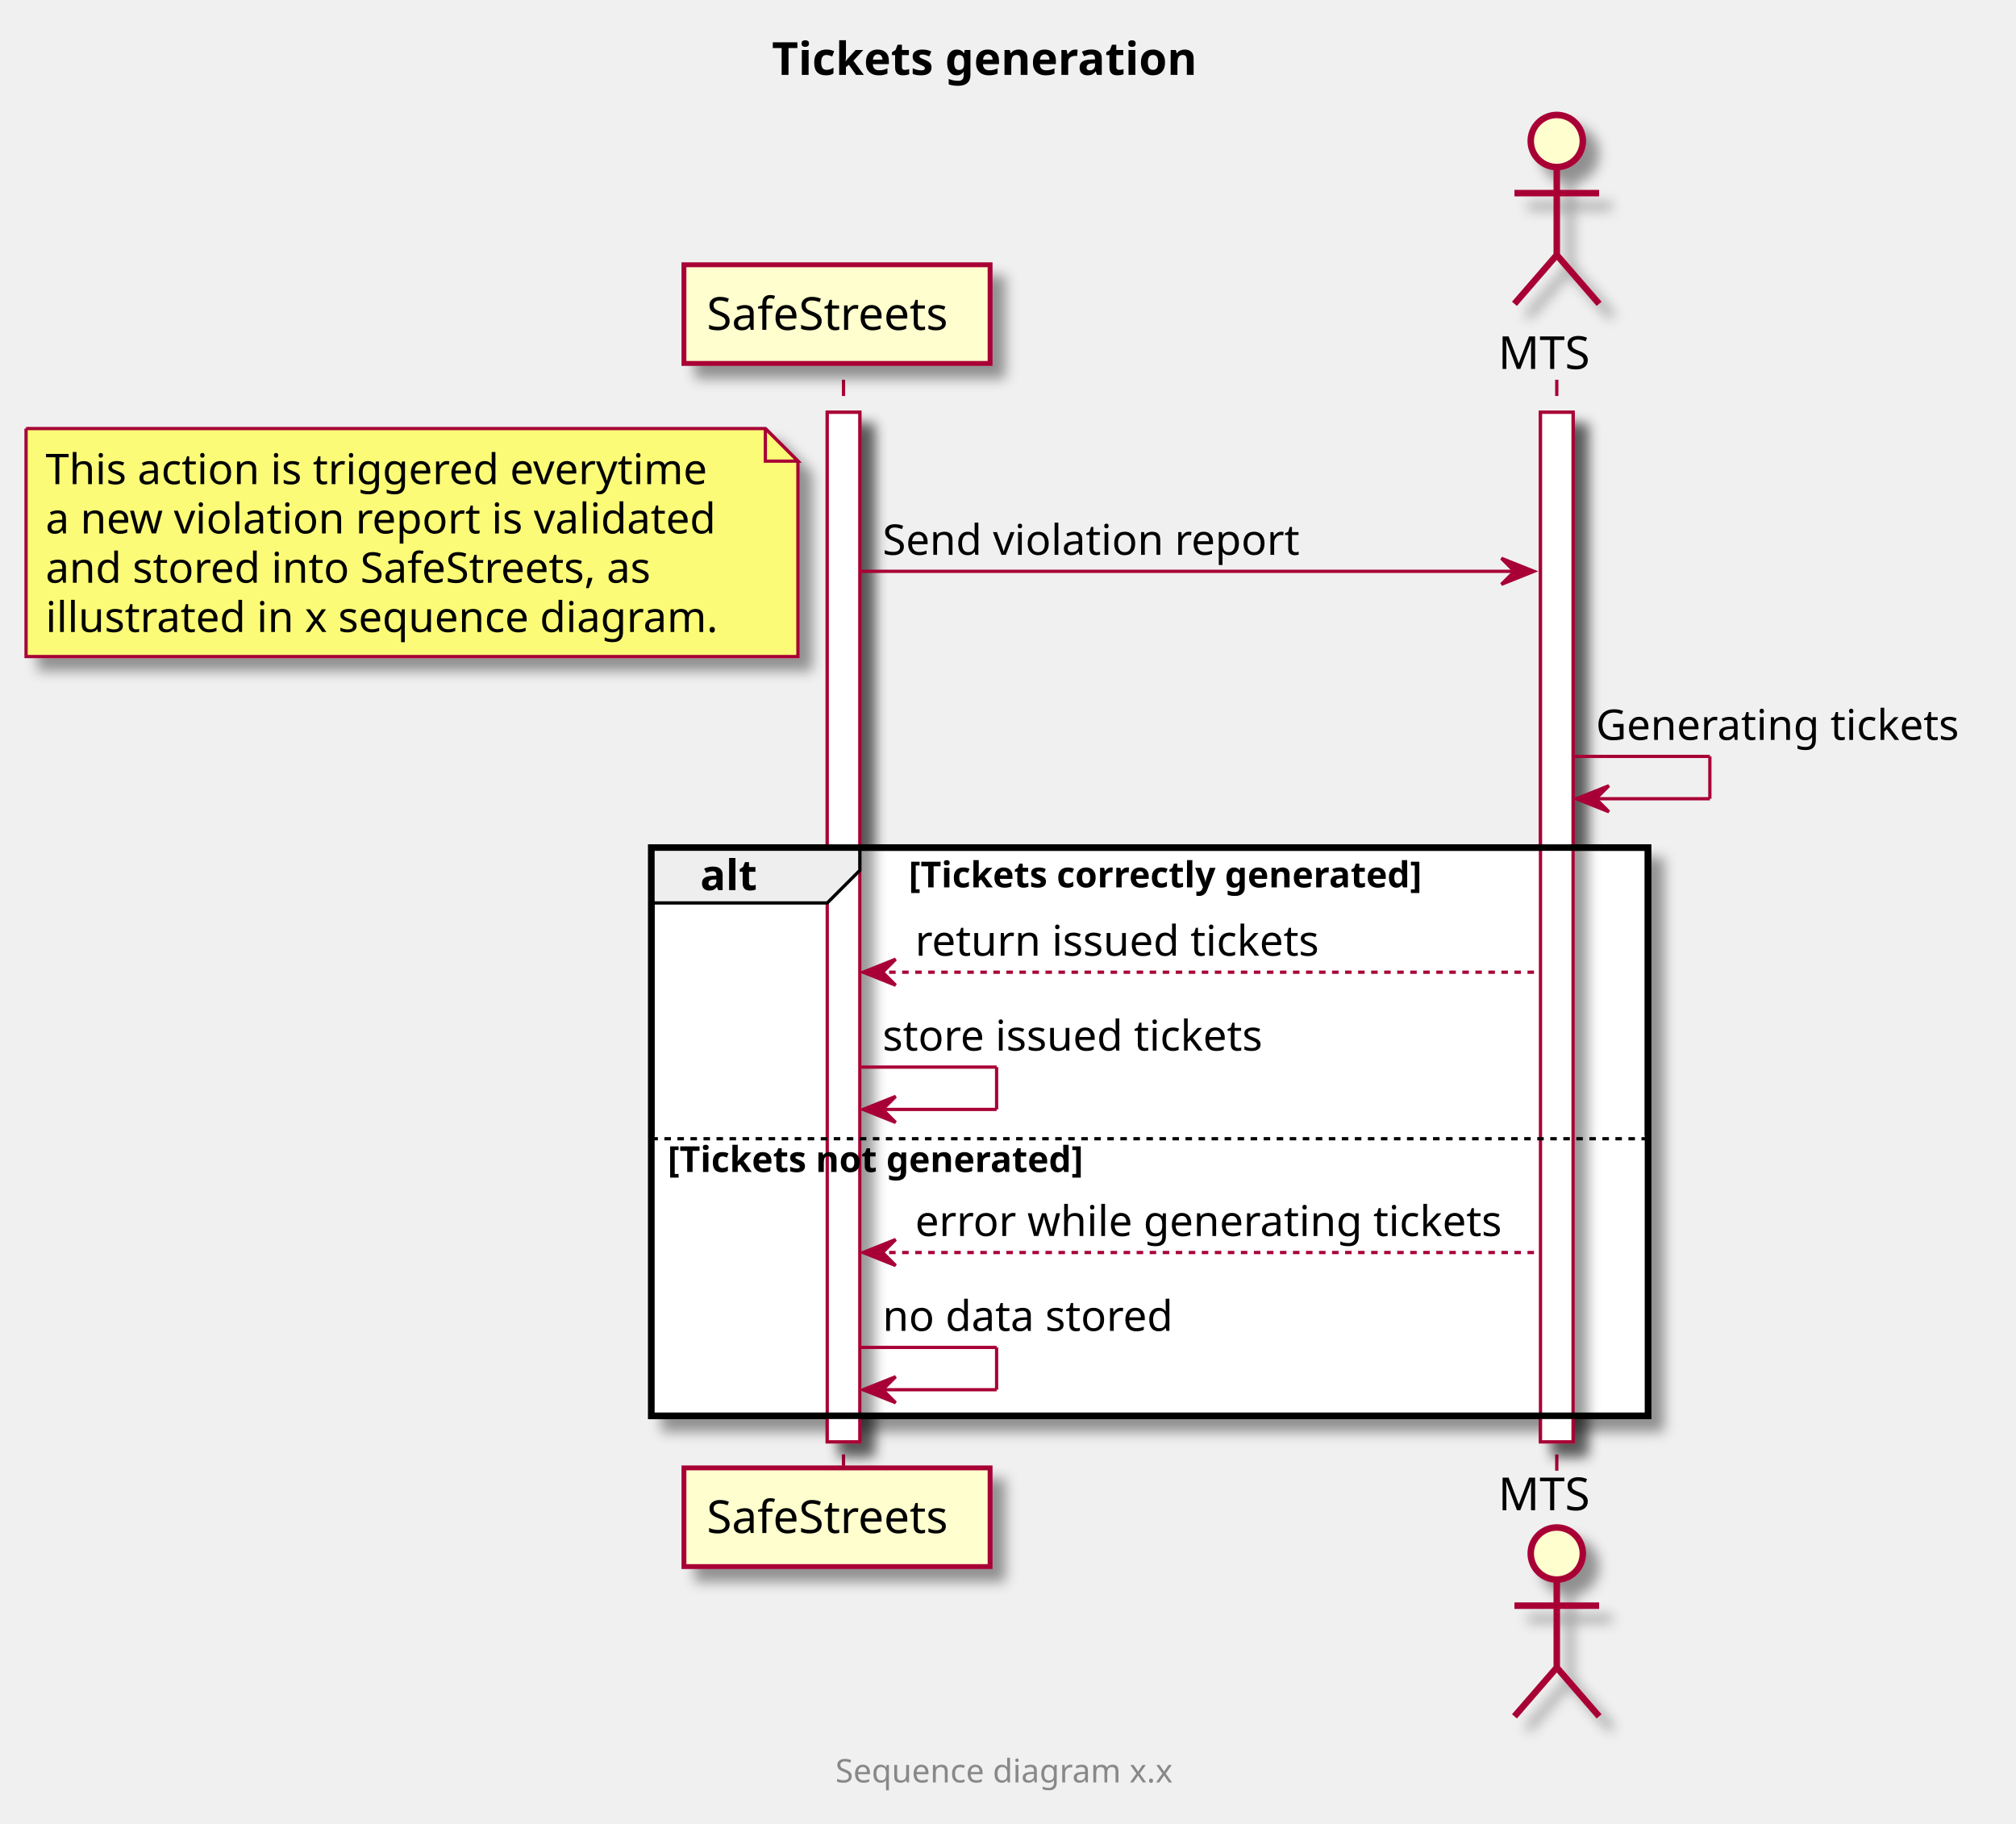
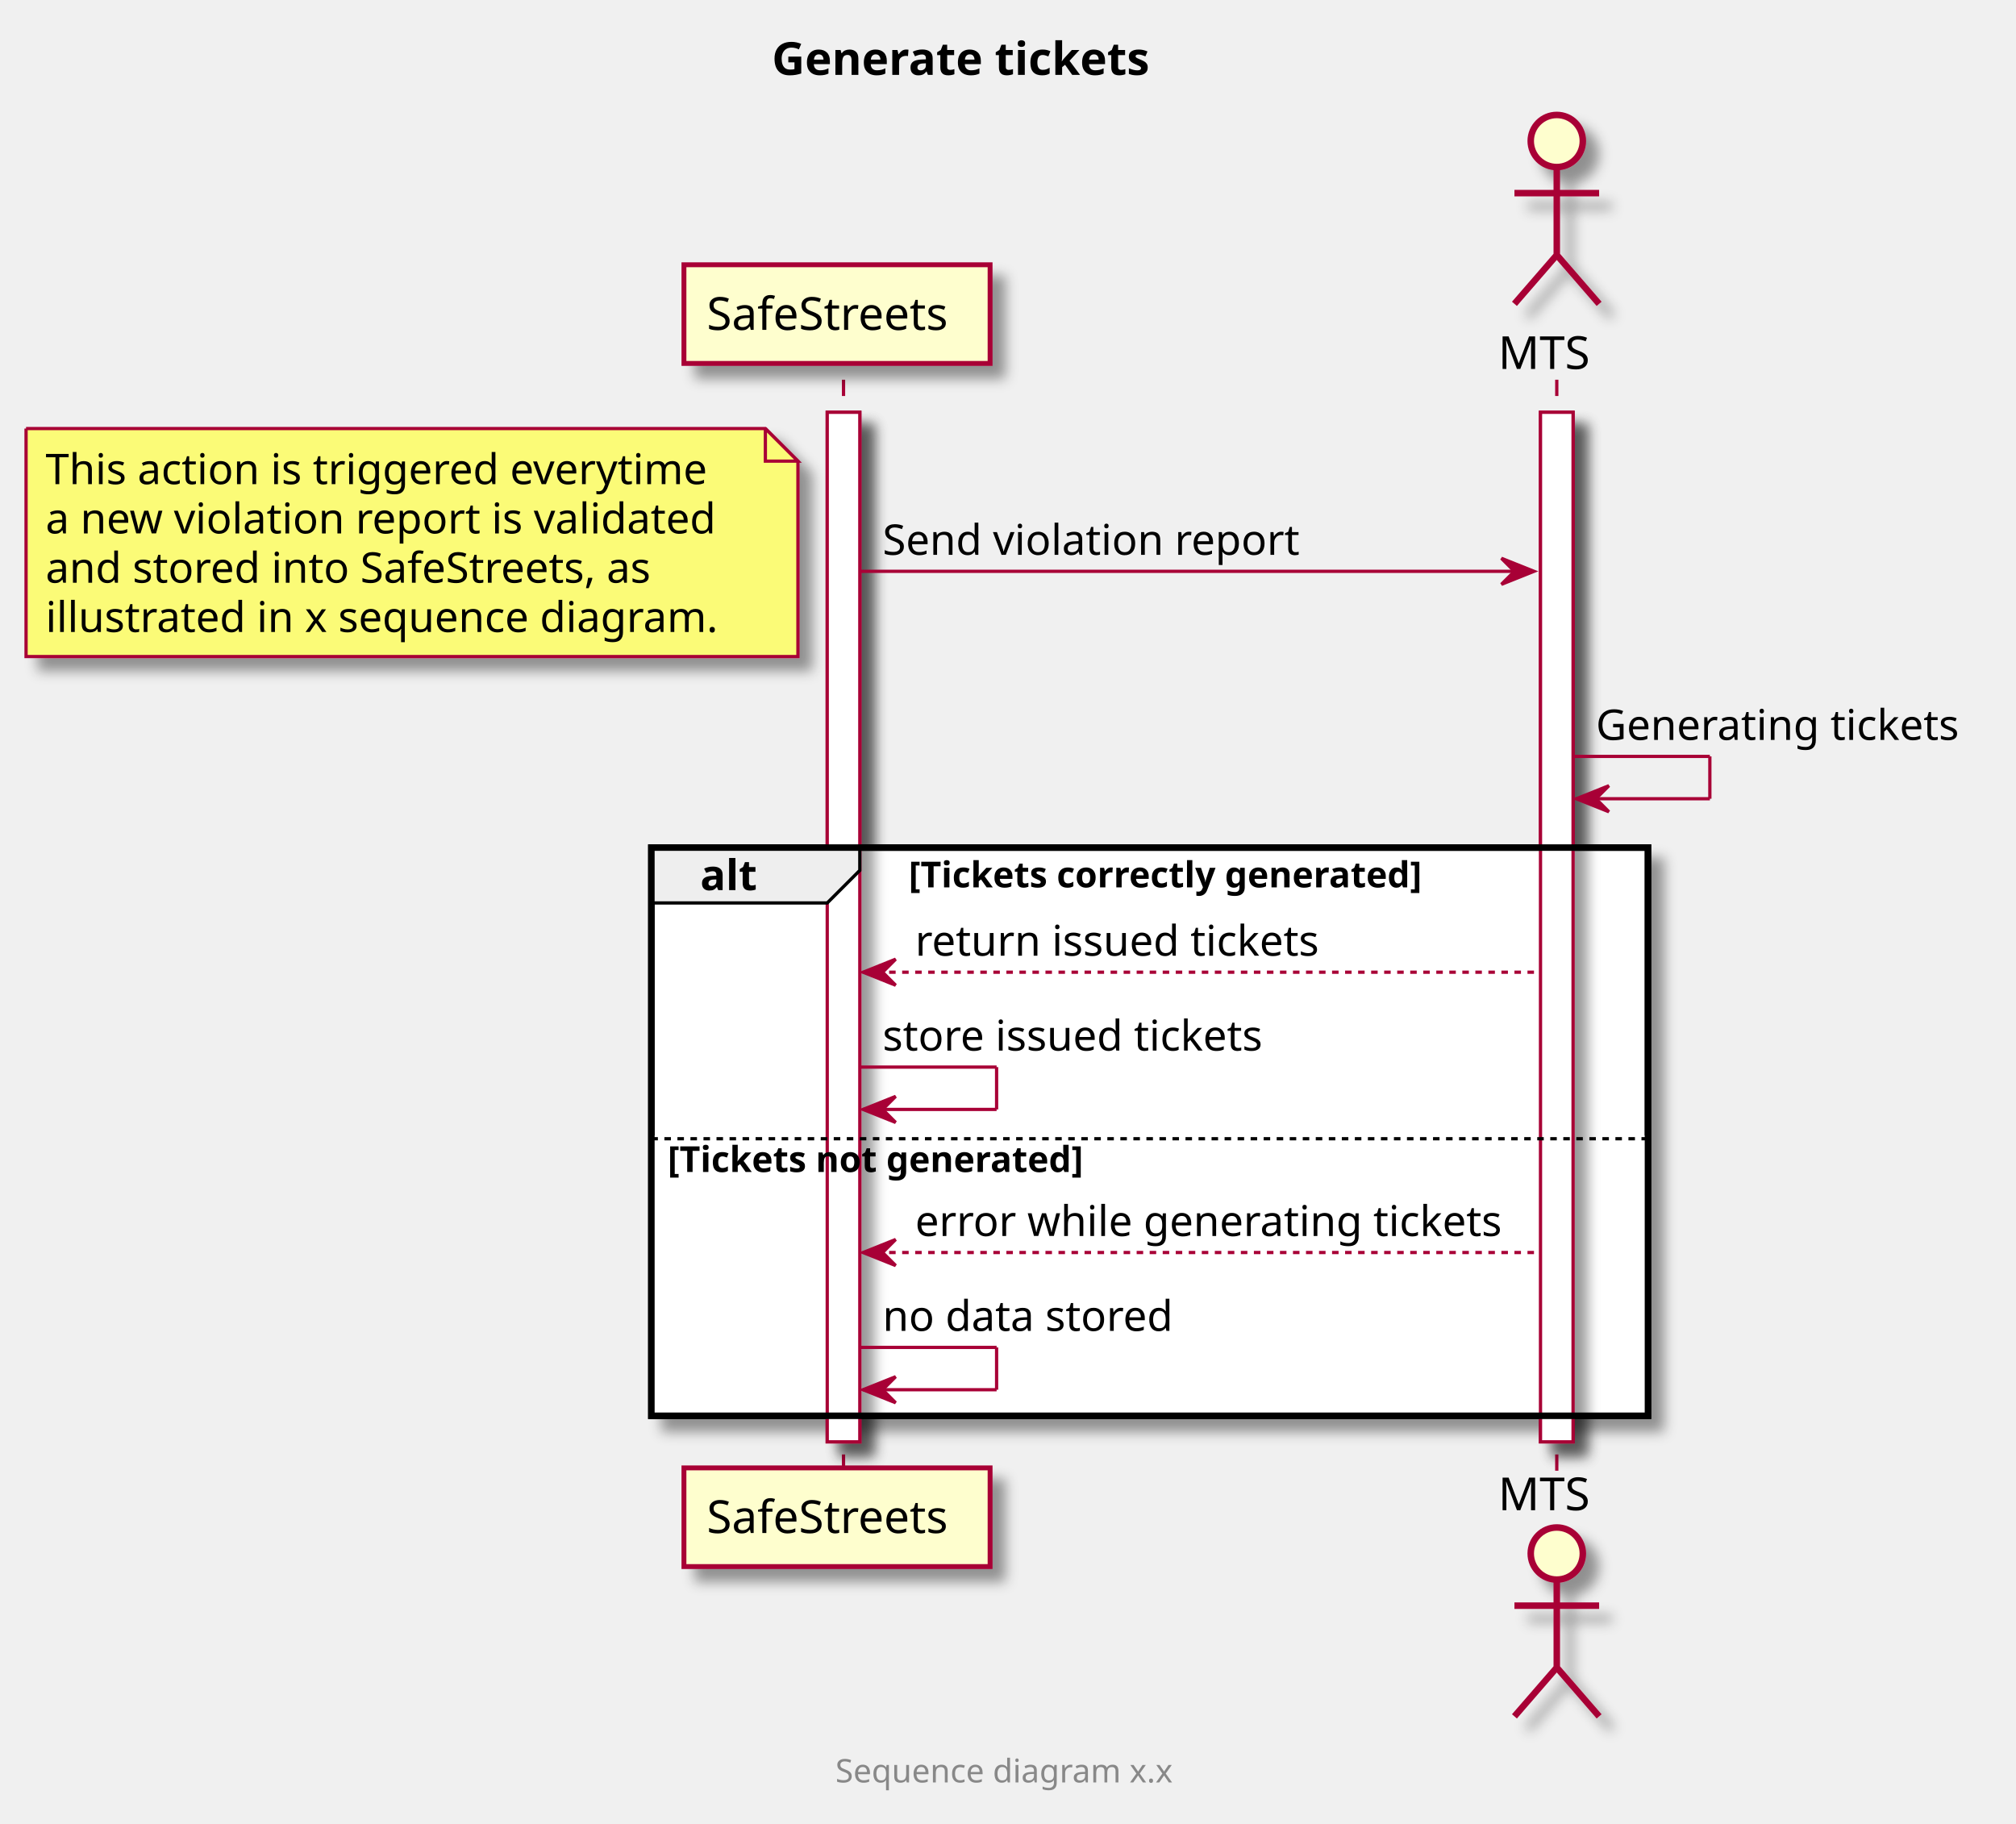
<svg xmlns="http://www.w3.org/2000/svg" contentScriptType="application/ecmascript" contentStyleType="text/css" height="560px" preserveAspectRatio="none" style="width:619px;height:560px;" version="1.1" viewBox="0 0 619 560" width="619px" zoomAndPan="magnify">
  <defs>
    <filter height="300%" id="f1beck9alplia7" width="300%" x="-1" y="-1">
      <feGaussianBlur result="blurOut" stdDeviation="2.0" />
      <feColorMatrix in="blurOut" result="blurOut2" type="matrix" values="0 0 0 0 0 0 0 0 0 0 0 0 0 0 0 0 0 0 .4 0" />
      <feOffset dx="4.0" dy="4.0" in="blurOut2" result="blurOut3" />
      <feBlend in="SourceGraphic" in2="blurOut3" mode="normal" />
    </filter>
  </defs>
  <g>
-     <text fill="#000000" font-family="sans-serif" font-size="14" font-weight="bold" lengthAdjust="spacingAndGlyphs" textLength="148" x="237" y="22.995">Tickets generation</text>
+     <text fill="#000000" font-family="sans-serif" font-size="14" font-weight="bold" lengthAdjust="spacingAndGlyphs" textLength="148" x="237" y="22.995">Generate tickets</text>
    <rect fill="#FFFFFF" filter="url(#f1beck9alplia7)" height="316.133" style="stroke: #A80036; stroke-width: 1.0;" width="10" x="254" y="126.594" />
    <rect fill="#FFFFFF" filter="url(#f1beck9alplia7)" height="316.133" style="stroke: #A80036; stroke-width: 1.0;" width="10" x="473" y="126.594" />
    <rect fill="#FFFFFF" filter="url(#f1beck9alplia7)" height="174.469" style="stroke: #000000; stroke-width: 2.0;" width="306" x="200" y="260.258" />
    <rect fill="#FFFFFF" height="86.07" style="stroke: none; stroke-width: 1.0;" width="306" x="200" y="348.656" />
    <line style="stroke: #A80036; stroke-width: 1.0; stroke-dasharray: 5.0,5.0;" x1="259" x2="259" y1="116.594" y2="451.727" />
    <line style="stroke: #A80036; stroke-width: 1.0; stroke-dasharray: 5.0,5.0;" x1="478" x2="478" y1="116.594" y2="451.727" />
    <rect fill="#FEFECE" filter="url(#f1beck9alplia7)" height="30.297" style="stroke: #A80036; stroke-width: 1.5;" width="94" x="210" y="81.297" />
    <text fill="#000000" font-family="sans-serif" font-size="14" lengthAdjust="spacingAndGlyphs" textLength="80" x="217" y="101.292">SafeStreets</text>
    <rect fill="#FEFECE" filter="url(#f1beck9alplia7)" height="30.297" style="stroke: #A80036; stroke-width: 1.5;" width="94" x="210" y="450.727" />
    <text fill="#000000" font-family="sans-serif" font-size="14" lengthAdjust="spacingAndGlyphs" textLength="80" x="217" y="470.722">SafeStreets</text>
    <text fill="#000000" font-family="sans-serif" font-size="14" lengthAdjust="spacingAndGlyphs" textLength="30" x="460" y="113.292">MTS</text>
    <ellipse cx="478" cy="43.297" fill="#FEFECE" filter="url(#f1beck9alplia7)" rx="8" ry="8" style="stroke: #A80036; stroke-width: 2.0;" />
    <path d="M478,51.297 L478,78.297 M465,59.297 L491,59.297 M478,78.297 L465,93.297 M478,78.297 L491,93.297 " fill="none" filter="url(#f1beck9alplia7)" style="stroke: #A80036; stroke-width: 2.0;" />
    <text fill="#000000" font-family="sans-serif" font-size="14" lengthAdjust="spacingAndGlyphs" textLength="30" x="460" y="463.722">MTS</text>
    <ellipse cx="478" cy="477.023" fill="#FEFECE" filter="url(#f1beck9alplia7)" rx="8" ry="8" style="stroke: #A80036; stroke-width: 2.0;" />
    <path d="M478,485.023 L478,512.023 M465,493.023 L491,493.023 M478,512.023 L465,527.023 M478,512.023 L491,527.023 " fill="none" filter="url(#f1beck9alplia7)" style="stroke: #A80036; stroke-width: 2.0;" />
    <rect fill="#FFFFFF" filter="url(#f1beck9alplia7)" height="316.133" style="stroke: #A80036; stroke-width: 1.0;" width="10" x="254" y="126.594" />
    <rect fill="#FFFFFF" filter="url(#f1beck9alplia7)" height="316.133" style="stroke: #A80036; stroke-width: 1.0;" width="10" x="473" y="126.594" />
    <polygon fill="#A80036" points="461,171.426,471,175.426,461,179.426,465,175.426" style="stroke: #A80036; stroke-width: 1.0;" />
    <line style="stroke: #A80036; stroke-width: 1.0;" x1="264" x2="467" y1="175.426" y2="175.426" />
    <text fill="#000000" font-family="sans-serif" font-size="13" lengthAdjust="spacingAndGlyphs" textLength="133" x="271" y="170.36">Send violation report</text>
    <path d="M8,131.594 L8,201.594 L245,201.594 L245,141.594 L235,131.594 L8,131.594 " fill="#FBFB77" filter="url(#f1beck9alplia7)" style="stroke: #A80036; stroke-width: 1.0;" />
    <path d="M235,131.594 L235,141.594 L245,141.594 L235,131.594 " fill="#FBFB77" style="stroke: #A80036; stroke-width: 1.0;" />
    <text fill="#000000" font-family="sans-serif" font-size="13" lengthAdjust="spacingAndGlyphs" textLength="212" x="14" y="148.661">This action is triggered everytime</text>
    <text fill="#000000" font-family="sans-serif" font-size="13" lengthAdjust="spacingAndGlyphs" textLength="213" x="14" y="163.793">a new violation report is validated</text>
    <text fill="#000000" font-family="sans-serif" font-size="13" lengthAdjust="spacingAndGlyphs" textLength="200" x="14" y="178.926">and stored into SafeStreets, as</text>
    <text fill="#000000" font-family="sans-serif" font-size="13" lengthAdjust="spacingAndGlyphs" textLength="216" x="14" y="194.059">illustrated in x sequence diagram.</text>
    <line style="stroke: #A80036; stroke-width: 1.0;" x1="483" x2="525" y1="232.258" y2="232.258" />
    <line style="stroke: #A80036; stroke-width: 1.0;" x1="525" x2="525" y1="232.258" y2="245.258" />
    <line style="stroke: #A80036; stroke-width: 1.0;" x1="484" x2="525" y1="245.258" y2="245.258" />
    <polygon fill="#A80036" points="494,241.258,484,245.258,494,249.258,490,245.258" style="stroke: #A80036; stroke-width: 1.0;" />
    <text fill="#000000" font-family="sans-serif" font-size="13" lengthAdjust="spacingAndGlyphs" textLength="117" x="490" y="227.192">Generating tickets</text>
    <path d="M200,260.258 L264,260.258 L264,267.258 L254,277.258 L200,277.258 L200,260.258 " fill="#EEEEEE" style="stroke: #000000; stroke-width: 1.0;" />
    <rect fill="none" height="174.469" style="stroke: #000000; stroke-width: 2.0;" width="306" x="200" y="260.258" />
    <text fill="#000000" font-family="sans-serif" font-size="13" font-weight="bold" lengthAdjust="spacingAndGlyphs" textLength="19" x="215" y="273.325">alt</text>
    <text fill="#000000" font-family="sans-serif" font-size="11" font-weight="bold" lengthAdjust="spacingAndGlyphs" textLength="186" x="279" y="272.468">[Tickets correctly generated]</text>
    <polygon fill="#A80036" points="275,294.523,265,298.523,275,302.523,271,298.523" style="stroke: #A80036; stroke-width: 1.0;" />
    <line style="stroke: #A80036; stroke-width: 1.0; stroke-dasharray: 2.0,2.0;" x1="269" x2="472" y1="298.523" y2="298.523" />
    <text fill="#000000" font-family="sans-serif" font-size="13" lengthAdjust="spacingAndGlyphs" textLength="130" x="281" y="293.457">return issued tickets</text>
    <line style="stroke: #A80036; stroke-width: 1.0;" x1="264" x2="306" y1="327.656" y2="327.656" />
    <line style="stroke: #A80036; stroke-width: 1.0;" x1="306" x2="306" y1="327.656" y2="340.656" />
    <line style="stroke: #A80036; stroke-width: 1.0;" x1="265" x2="306" y1="340.656" y2="340.656" />
    <polygon fill="#A80036" points="275,336.656,265,340.656,275,344.656,271,340.656" style="stroke: #A80036; stroke-width: 1.0;" />
    <text fill="#000000" font-family="sans-serif" font-size="13" lengthAdjust="spacingAndGlyphs" textLength="124" x="271" y="322.59">store issued tickets</text>
    <line style="stroke: #000000; stroke-width: 1.0; stroke-dasharray: 2.0,2.0;" x1="200" x2="506" y1="349.656" y2="349.656" />
    <text fill="#000000" font-family="sans-serif" font-size="11" font-weight="bold" lengthAdjust="spacingAndGlyphs" textLength="151" x="205" y="359.867">[Tickets not generated]</text>
    <polygon fill="#A80036" points="275,380.594,265,384.594,275,388.594,271,384.594" style="stroke: #A80036; stroke-width: 1.0;" />
    <line style="stroke: #A80036; stroke-width: 1.0; stroke-dasharray: 2.0,2.0;" x1="269" x2="472" y1="384.594" y2="384.594" />
    <text fill="#000000" font-family="sans-serif" font-size="13" lengthAdjust="spacingAndGlyphs" textLength="185" x="281" y="379.528">error while generating tickets</text>
    <line style="stroke: #A80036; stroke-width: 1.0;" x1="264" x2="306" y1="413.727" y2="413.727" />
    <line style="stroke: #A80036; stroke-width: 1.0;" x1="306" x2="306" y1="413.727" y2="426.727" />
    <line style="stroke: #A80036; stroke-width: 1.0;" x1="265" x2="306" y1="426.727" y2="426.727" />
    <polygon fill="#A80036" points="275,422.727,265,426.727,275,430.727,271,426.727" style="stroke: #A80036; stroke-width: 1.0;" />
    <text fill="#000000" font-family="sans-serif" font-size="13" lengthAdjust="spacingAndGlyphs" textLength="94" x="271" y="408.661">no data stored</text>
    <text fill="#888888" font-family="sans-serif" font-size="10" lengthAdjust="spacingAndGlyphs" textLength="109" x="256.5" y="547.306">Sequence diagram x.x</text>
  </g>
</svg>
